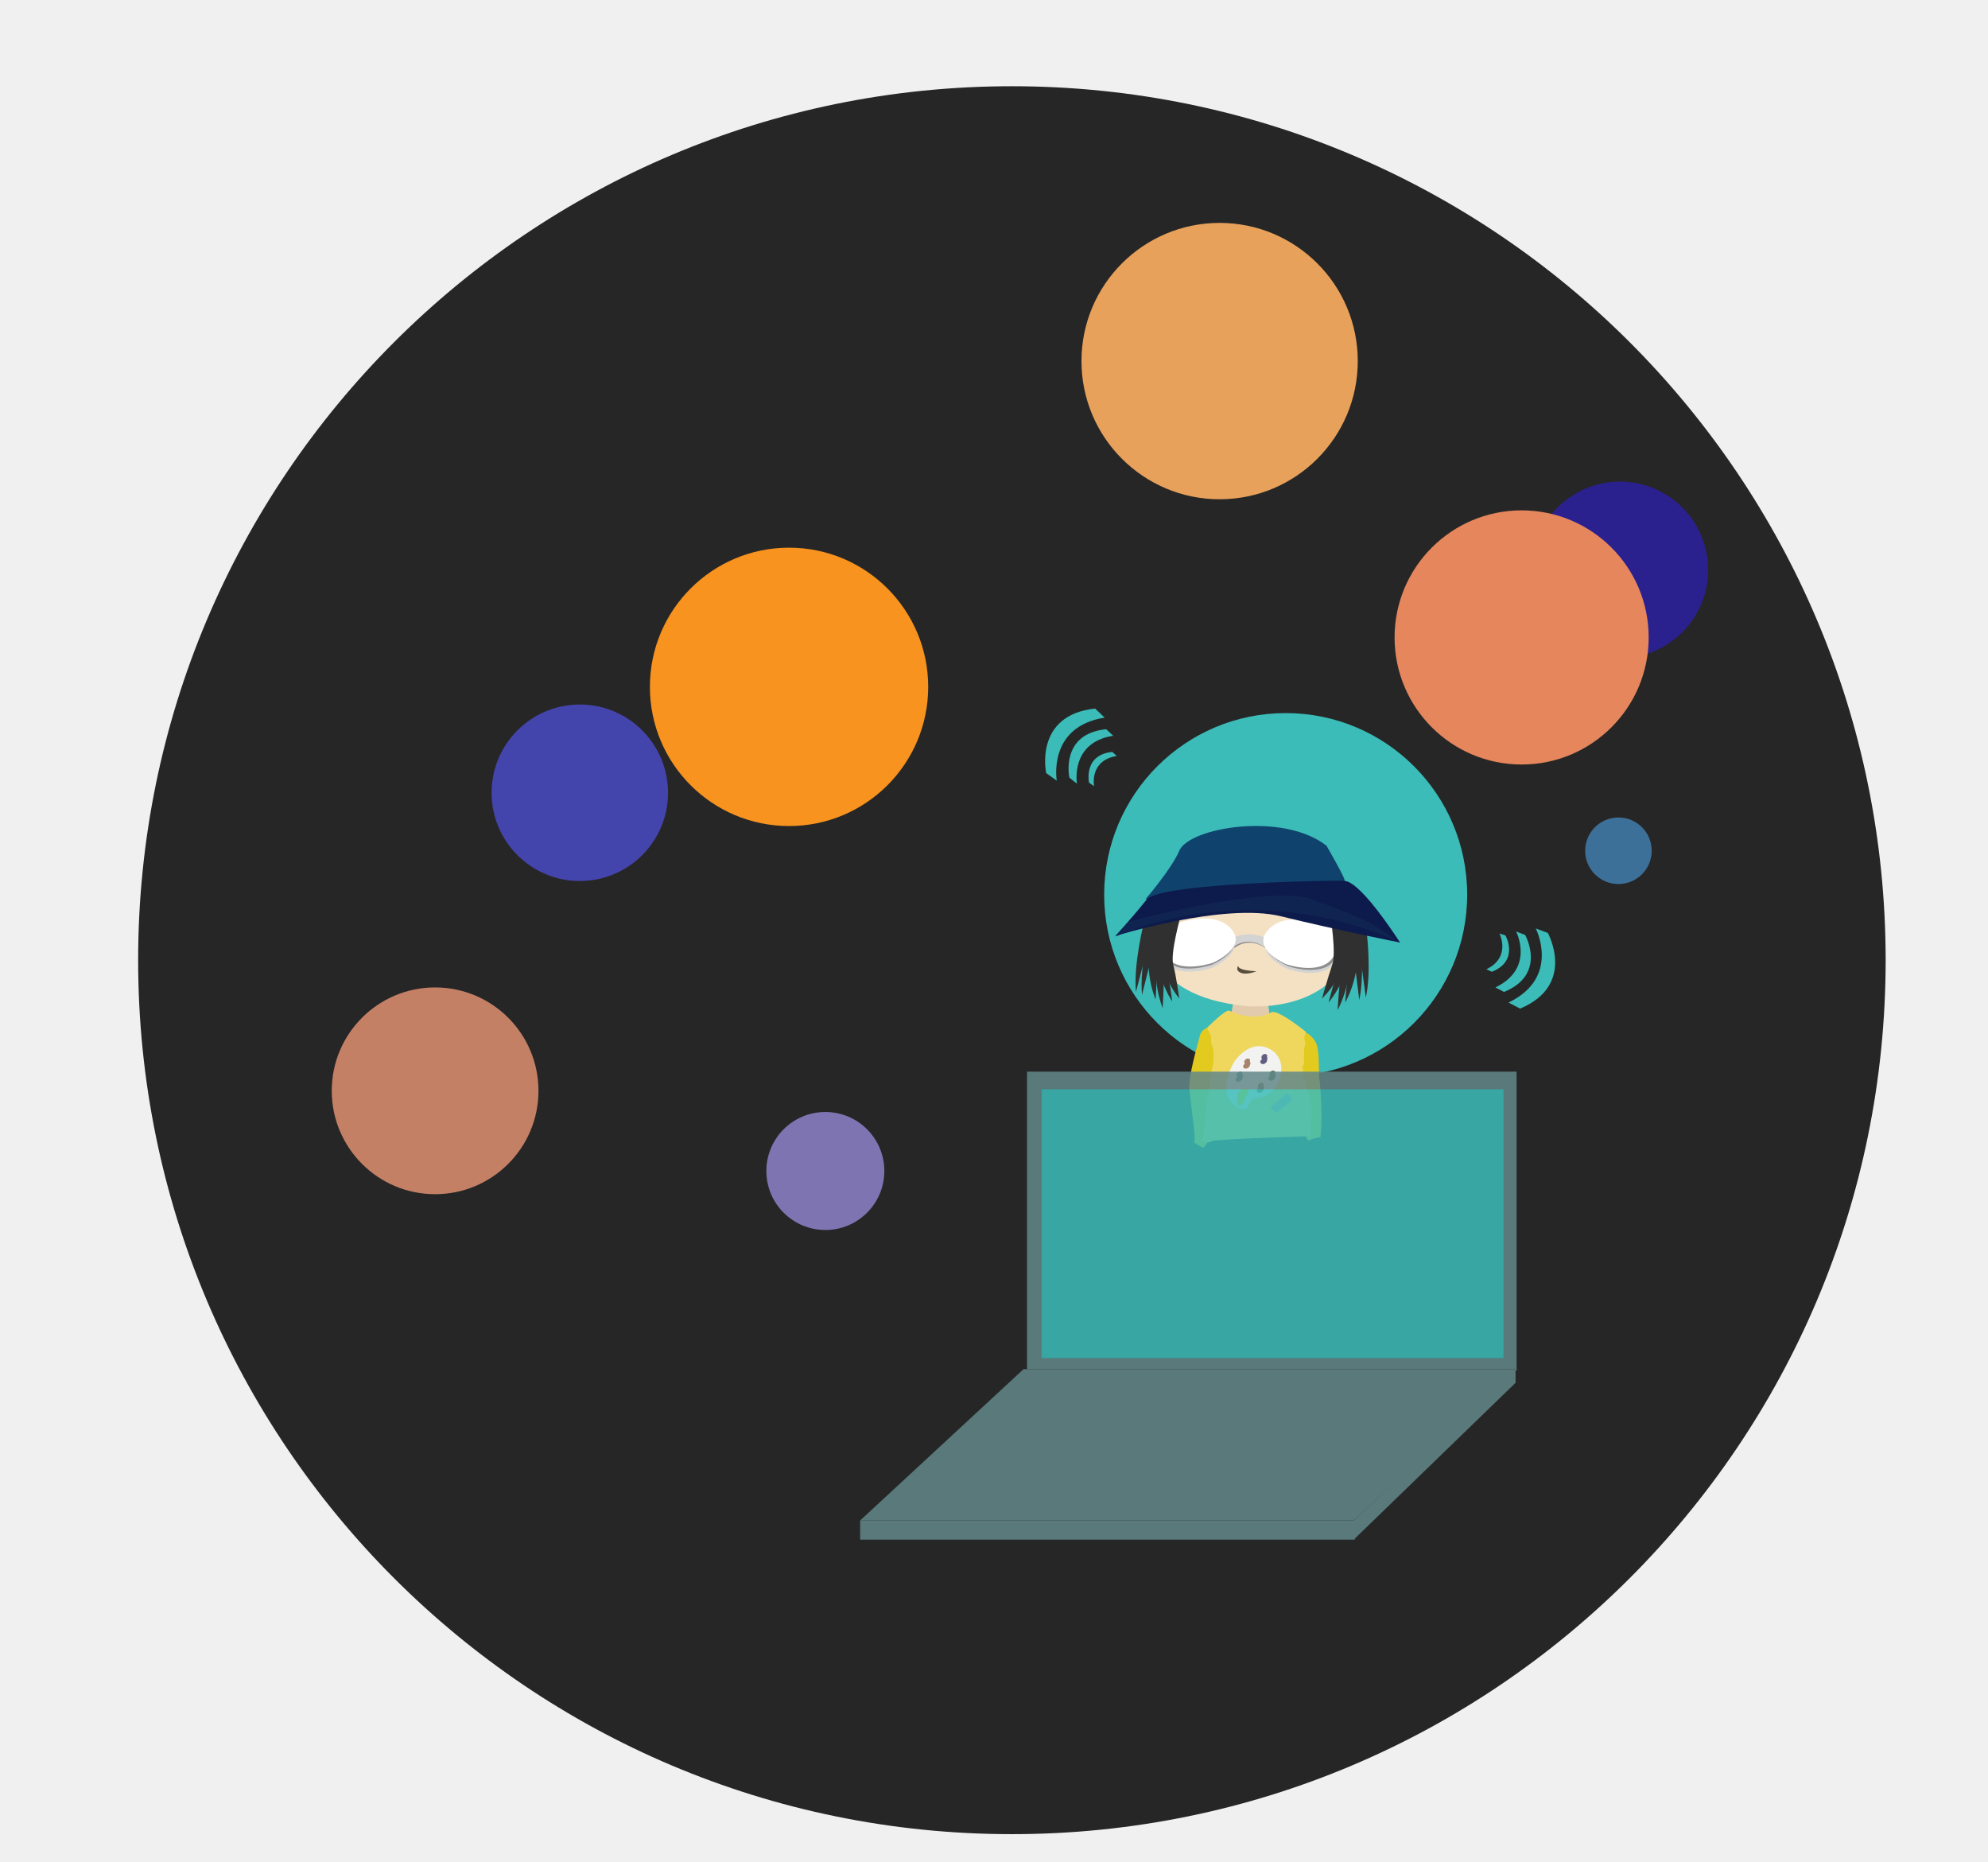
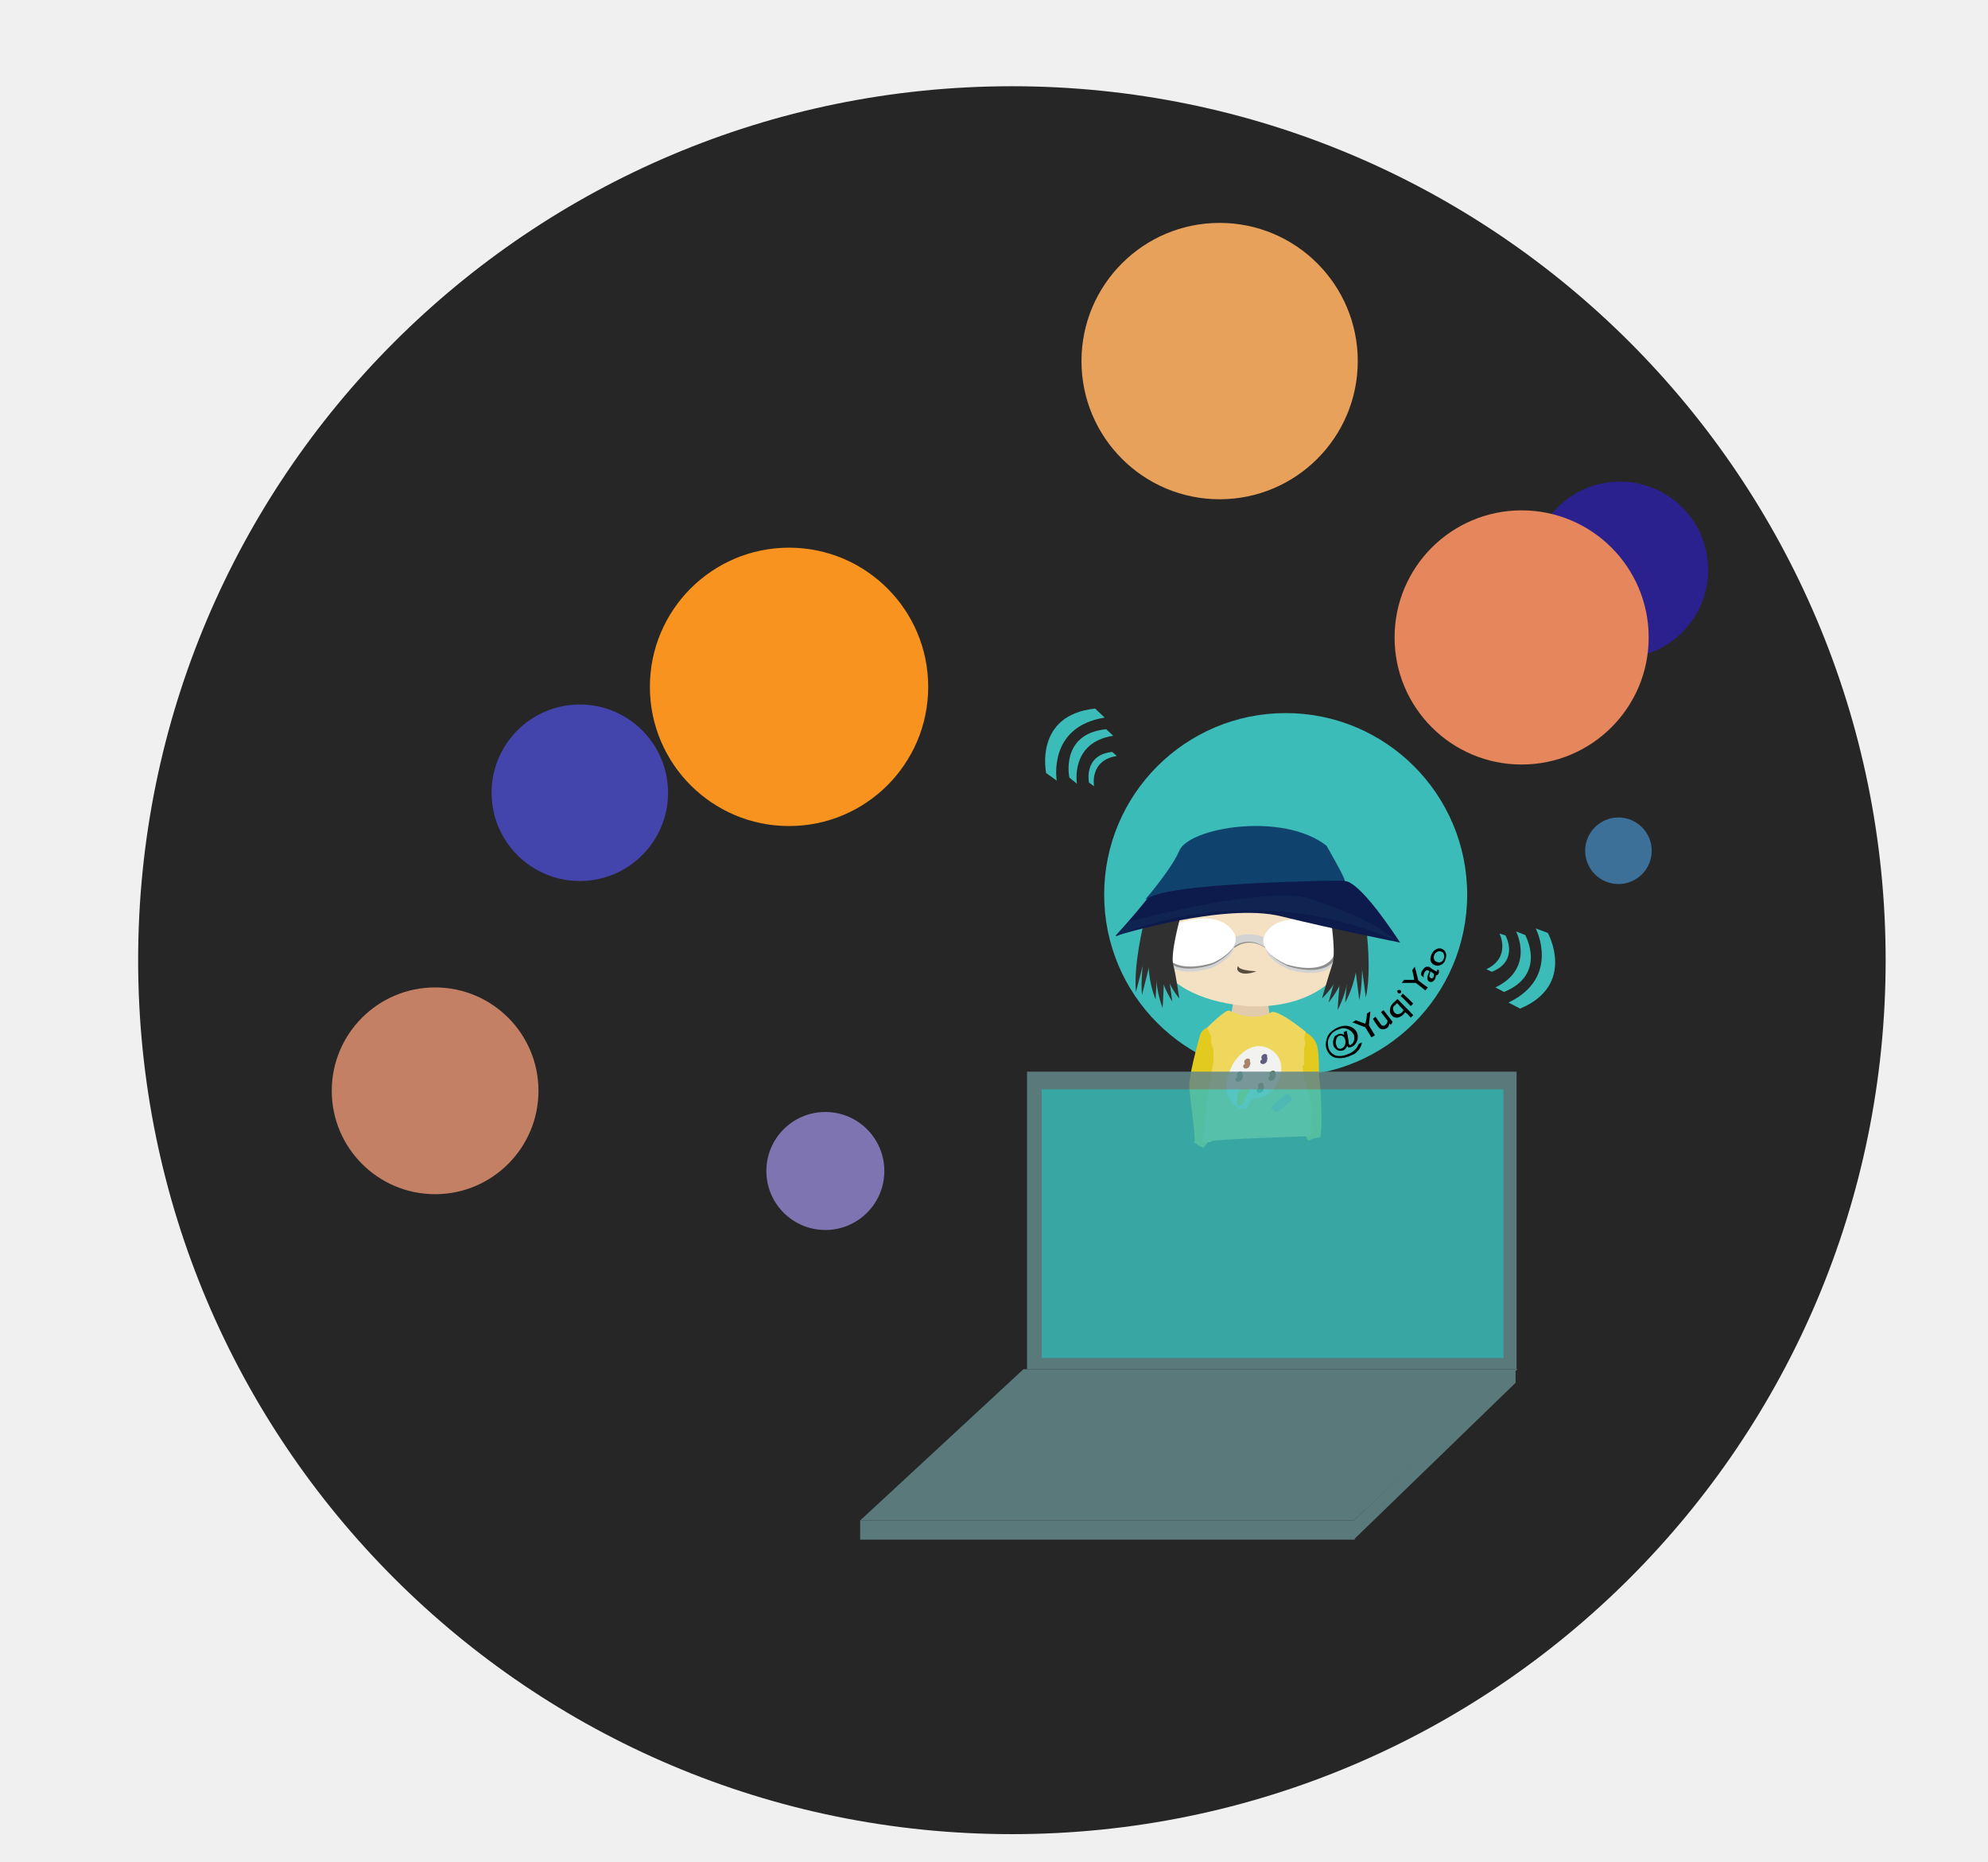
- <svg xmlns="http://www.w3.org/2000/svg" version="1.1" id="Layer_1" x="0px" y="0px" viewBox="0 0 394.3 369.2" style="enable-background:new 0 0 394.3 369.2;" xml:space="preserve">
+ <svg xmlns="http://www.w3.org/2000/svg" version="1.1" x="0px" y="0px" viewBox="0 0 394.3 369.2" style="enable-background:new 0 0 394.3 369.2;" xml:space="preserve">
  <style type="text/css">
	.st0{fill:#262626;}
	.st1{fill:#3BBCB8;}
	.st2{fill:#E2CBAC;}
	.st3{fill:#F4E1C3;}
	.st4{fill:#594D3E;}
	.st5{fill:#8E8E8D;}
	.st6{fill:#D3D3D3;}
	.st7{fill:#FFFFFF;}
	.st8{fill:#E2CA1E;}
	.st9{fill:#EFD75E;}
	.st10{fill:#303030;}
	.st11{fill:#0F436D;}
	.st12{fill:#0C1A4C;}
	.st13{fill:#102451;}
	.st14{fill:#F2F2F0;}
	.st15{fill:#FFE600;}
	.st16{fill:#51774D;}
	.st17{fill:#615D82;}
	.st18{fill:#A8836A;}
	.st19{fill:#468482;}
	.st20{fill:#6C754C;}
	.st21{fill:#B2A29D;}
	.st22{fill:#2A208E;}
	.st23{opacity:0.85;}
	.st24{fill:#628789;}
	.st25{fill:#F7931E;}
	.st26{fill:#E8A15B;}
	.st27{fill:#E5865C;}
	.st28{fill:#C48065;}
	.st29{fill:#7E74B2;}
	.st30{fill:#4444AD;}
	.st31{fill:#3D7099;}
</style>
-   <g id="Layer_7">
-     <circle class="st0" cx="200.7" cy="190.4" r="173.3" />
+   <g id="Layer_1">
+     <g id="Layer_7">
+       <circle class="st0" cx="200.7" cy="190.4" r="173.3" />
+     </g>
+     <g id="Layer_6">
+       <circle class="st1" cx="255" cy="177.4" r="36" />
+     </g>
+     <g id="me">
+       <path class="st2" d="M244.6,198.8l-0.5,2.8c0,0,7.8,1.2,7.8,0.3c-0.1-1-0.5-3.5-0.5-3.5S244.6,198.1,244.6,198.8z" />
+       <path class="st3" d="M227.9,183.8c0,0-1.7,13.7,19.3,15.7c0,0,18.8,2,21.7-14.5s-17.8-12.6-17.8-12.6l-22.9,8.3L227.9,183.8z" />
+       <path class="st4" d="M249.2,192.6c-4-0.2-3.6-1.1-3.6-1.1s-0.7,0.9,0.5,1.4S249.2,192.6,249.2,192.6z" />
+       <path class="st5" d="M251.5,186.3c-3.8-1.8-6.9-0.1-6.9-0.1l0.2,1.8c0,0,2.7-2.4,6.2,0L251.5,186.3z" />
+       <path class="st6" d="M251.3,186.1c-3.8-1.8-6.9-0.1-6.9-0.1l0.2,1.8c0,0,2.7-2.4,6.2,0L251.3,186.1z" />
+       <path class="st6" d="M231,185c0,0,8.4-4.1,12.6-0.2c4.2,3.9-3.2,7.1-3.2,7.1s-5.5,1.9-8.4-0.3C229.2,189.5,231,185,231,185z" />
+       <path class="st6" d="M264.8,185.1c0,0-8.5-4-12.6,0s3.3,7.1,3.3,7.1s5.5,1.9,8.4-0.4S264.8,185.1,264.8,185.1z" />
+       <path class="st5" d="M231,184.4c0,0,8.4-4.1,12.6-0.2c4.2,3.9-3.2,7.1-3.2,7.1s-5.5,1.9-8.4-0.3S231,184.4,231,184.4z" />
+       <path class="st5" d="M264.8,184.5c0,0-8.5-4-12.6,0s3.3,7.1,3.3,7.1s5.5,1.9,8.4-0.4C266.6,188.9,264.8,184.5,264.8,184.5z" />
+       <path class="st7" d="M231.2,184c0,0,8.4-4.1,12.6-0.2c4.2,3.9-3.2,7.1-3.2,7.1s-5.5,1.9-8.4-0.3C229.4,188.5,231.2,184,231.2,184z    " />
+       <path class="st7" d="M264.4,184.1c0,0-8.5-4-12.6,0s3.3,7.1,3.3,7.1s5.5,1.9,8.4-0.4C266.3,188.6,264.4,184.1,264.4,184.1z" />
+       <path class="st8" d="M239.4,203.8c0,0-1.1,0.4-1.4,1.5c-0.3,1.2-2.4,8.4-2.1,10.7c0.2,2.3,1.3,9.9,1,10.3    c-0.3,0.4,0.4,0.4,0.5,0.6c0.1,0.2,1.3,0.7,1.3,0.7l1.1-1.4l1.9-22L239.4,203.8z" />
+       <path class="st8" d="M258.9,204.7c0,0,1.5,0.6,2.2,2.3s0.4,6.3,0.6,7.1s0.6,8.1,0.3,10.3l-0.1,1.1c0,0-1.6,0.2-2.1,0.6    c-0.4,0.4-0.9-1-0.9-1l-1.8-19.2l1.1-1.2L258.9,204.7z" />
+       <path class="st9" d="M244.5,200.7c0,0,4.4,2,7.7,0c0,0,0.9-0.8,6.8,3.9c0,0-0.5,1.3-0.2,1.8s-0.2,1.6-0.2,1.6l0.1,0.6l-0.1,1.2    l0.1,1.2c0,0-0.4,0.4-0.4,0.5c0.1,0.2,0.2,0.9,0.2,0.9l-0.1,0.9l0.4,0.9l1.4,5.3l-0.2,4.9l-0.1,0.9c0,0-19.4,0.6-19.6,1    c-0.2,0.4-1.8,0.1-1.8,0.1s1.4-13.1,2.1-15.3c0,0,0.3-2.8-0.1-3.5s-0.3-2.1-0.3-2.1l-0.8-1.7c0,0,3.7-3.7,4.4-3.4    C244.5,200.7,244.5,200.7,244.5,200.7z" />
+       <path class="st10" d="M225.3,196.7c-0.5-5.4,1.5-13.4,1.5-13.4l2.3-1.2L225.3,196.7z" />
+       <path class="st10" d="M226.5,197.3c-0.5-5.8,1.6-14.3,1.6-14.3l2.3-1.2L226.5,197.3z" />
+       <path class="st10" d="M229.2,198.2c-3.3-8.4,0.2-16.6,0.2-16.6l3-0.8c0,0-3,7.3-2.9,9.9C229.5,193.3,229.2,198.2,229.2,198.2z" />
+       <path class="st10" d="M230.6,199.9c-3.3-8.8,0.3-17.5,0.3-17.5l3-0.9c0,0-3,7.8-3,10.5C230.9,194.7,230.6,199.9,230.6,199.9z" />
+       <path class="st10" d="M232.5,198.6c-4.8-7.6-2.9-16.3-2.9-16.3l2.8-1.3c0,0-1.6,7.8-1.1,10.3C231.9,193.7,232.5,198.6,232.5,198.6    z" />
+       <path class="st10" d="M233.9,198c-5.5-6.8-3.1-14.8-3.1-14.8l3.3-1.3c0,0-2,7.1-1.4,9.4C233.3,193.6,233.9,198,233.9,198z" />
+       <path class="st10" d="M270.9,197.8c1.2-5.4,0.1-13.5,0.1-13.5l-2.1-1.4L270.9,197.8z" />
+       <path class="st10" d="M269.6,198.3c1.2-5.7,0.1-14.4,0.1-14.4l-2.1-1.5L269.6,198.3z" />
+       <path class="st10" d="M266.8,198.8c4.3-7.9,1.8-16.5,1.8-16.5l-2.9-1.2c0,0,2.1,7.6,1.8,10.2C267.2,193.9,266.8,198.8,266.8,198.8    z" />
+       <path class="st10" d="M265.3,200.3c4.3-8.3,1.8-17.4,1.8-17.4l-2.9-1.2c0,0,2.1,8.1,1.8,10.7C265.6,195.2,265.3,200.3,265.3,200.3    z" />
+       <path class="st10" d="M263.5,198.8c5.7-7,4.8-15.8,4.8-15.8l-2.6-1.7c0,0,0.7,7.9-0.2,10.3C264.8,194,263.5,198.8,263.5,198.8z" />
+       <path class="st10" d="M262.2,198c6.3-6.1,4.8-14.4,4.8-14.4l-3.1-1.7c0,0,1.2,7.3,0.3,9.5C263.4,193.8,262.2,198,262.2,198z" />
+       <path class="st11" d="M266.7,174.6c0.1-0.5-3.6-6.9-3.6-6.9c-8.7-6.8-27.3-3.6-29.2,1c-0.9,2.2-3.8,6.2-6.7,9.6" />
+       <path class="st12" d="M227.4,178.4c2.9-3.5,39.3-3.8,39.3-3.8c-0.1,0.5,1.7-1.8,11,12.3c0,0-12.2-2.4-23.6-5.2    c-11.3-2.8-32.9,3.9-32.9,3.9S224.3,182.3,227.4,178.4" />
+       <path class="st13" d="M277.7,186.9c-30.4-13.7-56.4-1.2-56.4-1.2l2.5-2.9c0,0,29.4-8,37.1-4.2c0,0,8.9,3,12.8,5.6L277.7,186.9z" />
+       <path class="st14" d="M245.9,219.8c0,0-5.1-2-1.2-9.1c0,0,3.1-5,7.3-2.6c4.2,2.4,1.6,9.4-2.6,9.6c0,0-1.1,0-1.5,0.9    C247.5,219.5,247.3,220.3,245.9,219.8z" />
+       <path class="st15" d="M245.4,219c0,0-0.5-3,1.4-3.1s0.2,1.2,0.1,2C246.9,218.6,245.8,219.8,245.4,219z" />
+       <path class="st16" d="M252.9,212.9L252.9,212.9c0.1-0.3,0-0.6-0.4-0.6s-0.8,0.4-0.7,0.8c0,0.1,0.1,0.2,0.1,0.3l0,0    c-0.3,0.1-0.4,0.4-0.3,0.6c0.1,0.3,0.4,0.3,0.6,0.3c0.4-0.1,0.7-0.4,0.7-0.7C253.1,213.3,253,213.1,252.9,212.9z" />
+       <path class="st17" d="M251.3,209.6C251.2,209.6,251.2,209.6,251.3,209.6c0.1-0.3,0-0.6-0.4-0.6s-0.8,0.4-0.7,0.8    c0,0.1,0.1,0.2,0.1,0.3l0,0c-0.3,0.1-0.4,0.4-0.3,0.6c0.1,0.3,0.4,0.3,0.6,0.3c0.4-0.1,0.7-0.4,0.7-0.7    C251.4,209.9,251.4,209.7,251.3,209.6z" />
+       <path class="st18" d="M247.9,210.5L247.9,210.5c0.1-0.3,0-0.6-0.4-0.6s-0.8,0.4-0.7,0.8c0,0.1,0.1,0.2,0.1,0.3l0,0    c-0.3,0.1-0.4,0.4-0.3,0.6c0.1,0.3,0.4,0.3,0.6,0.3c0.4-0.1,0.7-0.4,0.7-0.7C248.1,210.9,248,210.7,247.9,210.5z" />
+       <path class="st19" d="M246.4,213.1L246.4,213.1c0.1-0.3,0-0.6-0.4-0.6s-0.8,0.4-0.7,0.8c0,0.1,0.1,0.2,0.1,0.3l0,0    c-0.3,0.1-0.4,0.4-0.3,0.6c0.1,0.3,0.4,0.3,0.6,0.3c0.4-0.1,0.7-0.4,0.7-0.7C246.6,213.5,246.6,213.3,246.4,213.1z" />
+       <path class="st20" d="M250.6,215.3L250.6,215.3c0.1-0.3,0-0.6-0.4-0.6s-0.8,0.4-0.7,0.8c0,0.1,0.1,0.2,0.1,0.3l0,0    c-0.3,0.1-0.4,0.4-0.3,0.6c0.1,0.3,0.4,0.3,0.6,0.3c0.4-0.1,0.7-0.4,0.7-0.7C250.8,215.7,250.7,215.5,250.6,215.3z" />
+       <path class="st21" d="M252.2,219.4l2.9-2.4c0.1-0.1,0.3-0.1,0.4,0l0.7,0.8c0.1,0.1,0.1,0.3,0,0.4l-2.9,2.3c-0.1,0.1-0.3,0.1-0.4,0    l-0.8-0.8C252.1,219.7,252.1,219.5,252.2,219.4z" />
+     </g>
+     <g id="Layer_4">
+       <circle class="st22" cx="321.3" cy="113" r="17.5" />
+       <g class="st23">
+         <rect x="203.7" y="212.5" class="st24" width="97.1" height="59" />
+         <polyline class="st24" points="301,271.5 268.5,301.5 170.6,301.5 203,271.5    " />
+         <polyline class="st24" points="170.6,301.5 170.6,305.3 268.7,305.3 268.7,301.5    " />
+         <polygon class="st24" points="268.5,305.3 300.6,274.2 300.6,271.5 268.5,301.5    " />
+         <rect x="206.6" y="216" class="st1" width="91.6" height="53.3" />
+       </g>
+       <circle class="st25" cx="156.5" cy="136.2" r="27.6" />
+       <circle class="st26" cx="241.9" cy="71.6" r="27.4" />
+       <circle class="st27" cx="301.8" cy="126.4" r="25.2" />
+       <circle class="st28" cx="86.3" cy="216.3" r="20.5" />
+       <circle class="st29" cx="163.7" cy="232.2" r="11.7" />
+       <circle class="st30" cx="115" cy="157.2" r="17.5" />
+       <circle class="st31" cx="321" cy="168.7" r="6.6" />
+       <path class="st1" d="M219.1,142.3c-11.4,1.8-9.5,12.5-9.5,12.5l-2.1-1.5c0,0-2.5-11.5,9.7-12.8L219.1,142.3z" />
+       <path class="st1" d="M220.8,145.9c-8.6,1.3-7.2,9.5-7.2,9.5l-1.5-1.2c0,0-1.9-8.7,7.3-9.6L220.8,145.9z" />
+       <path class="st1" d="M221.5,149.9c-5.5,0.9-4.5,6-4.5,6l-1-0.7c0,0-1.2-5.5,4.6-6.1L221.5,149.9z" />
+       <path class="st1" d="M299.2,198.8c10.4-5,5.4-14.7,5.4-14.7l2.4,0.9c0,0,5.7,10.3-5.5,15L299.2,198.8z" />
+       <path class="st1" d="M296.6,195.8c7.9-3.8,4.1-11.1,4.1-11.1l1.8,0.7c0,0,4.4,7.8-4.2,11.3L296.6,195.8z" />
+       <path class="st1" d="M294.8,192.2c5-2.4,2.6-7.1,2.6-7.1l1.2,0.4c0,0,2.8,5-2.7,7.2L294.8,192.2z" />
+     </g>
+     <g>
+       <g>
+         <path d="M265.4,205.1c0.4-0.2,0.8-0.1,1.2,0.1c0-0.2-0.1-0.3-0.1-0.5c0.2-0.1,0.3-0.2,0.6-0.3c0.2,1,0.3,1.4,0.4,2.4     c0,0.1,0,0.2,0.1,0.3c0,0.1,0.1,0.1,0.1,0.1c0.1,0,0.1,0,0.2,0c0.1-0.1,0.3-0.2,0.5-0.5c0.2-0.3,0.2-0.6,0.2-0.9     c0-0.3,0-0.6-0.2-0.8c-0.3-0.5-0.7-0.8-1.3-1c-0.6-0.2-1.2-0.1-1.8,0.2c-0.8,0.3-1.3,0.8-1.6,1.4c-0.4,0.7-0.4,1.4-0.2,2.2     c0.2,0.7,0.7,1.2,1.4,1.5c0.7,0.2,1.6,0.1,2.5-0.3c0.6-0.2,1-0.5,1.4-0.9c0.1-0.1,0.3-0.3,0.4-0.5c0.1-0.2,0.2-0.4,0.3-0.6     c0.2-0.1,0.4-0.2,0.6-0.3c0,0.3-0.1,0.6-0.3,1c-0.2,0.4-0.5,0.7-0.8,1c-0.3,0.3-0.8,0.5-1.3,0.7c-1.1,0.5-2.2,0.5-3,0.3     c-0.8-0.3-1.3-0.9-1.6-1.7c-0.2-0.6-0.2-1.2,0-1.8c0.1-0.6,0.4-1.1,0.8-1.5c0.4-0.4,0.9-0.7,1.5-1c0.8-0.3,1.5-0.4,2.2-0.2     c0.7,0.2,1.2,0.6,1.5,1.2c0.2,0.3,0.2,0.7,0.2,1.1c0,0.4-0.2,0.8-0.4,1.1c-0.2,0.3-0.5,0.6-0.9,0.7c-0.2,0.1-0.4,0.1-0.5,0.1     s-0.2-0.1-0.3-0.3c-0.1,0.2-0.2,0.4-0.4,0.6c-0.2,0.2-0.3,0.3-0.5,0.3c-0.4,0.1-0.7,0.1-1.1-0.1c-0.3-0.2-0.6-0.5-0.7-0.8     c-0.1-0.3-0.1-0.7-0.1-1c0.1-0.4,0.2-0.7,0.4-1C264.9,205.4,265.2,205.2,265.4,205.1z M265.1,207.4c0.1,0.3,0.2,0.4,0.4,0.5     s0.4,0.1,0.6,0c0.3-0.1,0.6-0.4,0.7-0.8c0.1-0.4,0.1-0.8-0.1-1.2c-0.1-0.3-0.3-0.4-0.5-0.5c-0.2-0.1-0.4-0.1-0.6,0     c-0.3,0.1-0.5,0.4-0.6,0.8C264.9,206.6,264.9,207,265.1,207.4z" />
+         <path d="M271.1,201c0.3-0.2,0.4-0.3,0.7-0.4c-0.1,1.1-0.2,1.6-0.3,2.7c0.5,0.8,0.7,1.2,1.2,2c-0.3,0.2-0.4,0.2-0.7,0.4     c-0.5-0.8-0.7-1.2-1.2-2c-1.1-0.4-1.6-0.6-2.6-1c0.3-0.1,0.4-0.2,0.7-0.4c0.7,0.3,1.1,0.4,1.9,0.7     C271,202.2,271.1,201.8,271.1,201z" />
+         <path d="M275.8,203.2c-0.1-0.1-0.1-0.2-0.2-0.3c0,0.2-0.1,0.4-0.2,0.6c-0.1,0.2-0.2,0.3-0.4,0.4c-0.2,0.1-0.4,0.2-0.6,0.2     c-0.2,0-0.4,0-0.6-0.1c-0.2-0.1-0.4-0.3-0.6-0.6c-0.4-0.6-0.6-0.8-0.9-1.4c0.2-0.1,0.3-0.2,0.5-0.4c0.4,0.6,0.6,0.8,1,1.4     c0.2,0.3,0.3,0.4,0.5,0.4c0.2,0,0.3,0,0.5-0.2c0.3-0.2,0.4-0.5,0.4-0.8c-0.5-0.7-0.8-1-1.3-1.7c0.2-0.2,0.3-0.2,0.5-0.4     c0.7,0.9,1.1,1.4,1.8,2.3C276.1,203,276,203,275.8,203.2z" />
+         <path d="M276.3,198.9c0.4-0.3,0.5-0.5,0.9-0.8c1.2,1.3,1.9,1.9,3.1,3.2c-0.2,0.2-0.3,0.3-0.5,0.5c-0.4-0.5-0.6-0.7-1.1-1.1     c-0.2,0.3-0.3,0.4-0.5,0.6c-0.4,0.3-0.8,0.5-1.2,0.5c-0.4,0-0.8-0.2-1-0.5c-0.3-0.4-0.4-0.7-0.3-1.1     C275.7,199.6,276,199.3,276.3,198.9z M278.4,200.3c-0.5-0.5-0.8-0.8-1.3-1.4c-0.1,0.1-0.2,0.2-0.3,0.3c-0.2,0.2-0.3,0.3-0.4,0.4     c-0.1,0.1-0.1,0.2-0.1,0.2s0,0.2,0,0.2c0,0.3,0.1,0.5,0.2,0.7c0.2,0.2,0.4,0.4,0.7,0.4c0.3,0,0.5-0.1,0.8-0.3     c0.1-0.1,0.1-0.1,0.1-0.1C278.2,200.6,278.2,200.5,278.4,200.3C278.3,200.4,278.3,200.4,278.4,200.3     C278.4,200.3,278.4,200.3,278.4,200.3z" />
+         <path d="M277.2,196.4c0.1-0.1,0.2-0.1,0.3-0.1c0.1,0,0.2,0,0.3,0.1c0.1,0.1,0.1,0.1,0.1,0.2s0,0.2-0.1,0.3     c-0.1,0.1-0.2,0.1-0.3,0.1c-0.1,0-0.2,0-0.2-0.1c-0.1-0.1-0.1-0.1-0.1-0.2C277.1,196.6,277.1,196.5,277.2,196.4z M277.8,197.5     c0.2-0.2,0.3-0.3,0.4-0.5c0.9,0.8,1.3,1.2,2.1,2c-0.2,0.2-0.3,0.3-0.5,0.5C279.1,198.8,278.7,198.3,277.8,197.5z" />
+         <path d="M280.1,192.4c0.2-0.3,0.3-0.4,0.5-0.7c0.3,1,0.4,1.6,0.7,2.7c0.8,0.6,1.1,0.9,1.9,1.4c-0.2,0.2-0.3,0.4-0.5,0.6     c-0.7-0.6-1.1-0.9-1.9-1.5c-1.1,0-1.7,0-2.8,0c0.2-0.2,0.3-0.4,0.5-0.6c0.8,0,1.2,0,2,0C280.4,193.6,280.3,193.2,280.1,192.4z" />
+         <path d="M283.7,191.9c0.4,0.3,0.6,0.4,1.1,0.7c0.1,0.1,0.1,0,0.2,0c0-0.1,0.1-0.2,0.1-0.4c0.1,0.1,0.2,0.1,0.3,0.2     c0,0.2,0,0.3,0,0.4c0,0.1-0.1,0.2-0.1,0.3c-0.2,0.3-0.3,0.3-0.5,0.3c0,0.3-0.1,0.7-0.3,0.9c-0.1,0.2-0.3,0.3-0.5,0.4     c-0.2,0.1-0.4,0-0.6-0.1c-0.2-0.1-0.2-0.3-0.3-0.5c0-0.2,0-0.5,0.1-0.7c0.1-0.3,0.2-0.5,0.3-0.8c-0.1,0-0.1-0.1-0.1-0.1     c-0.3-0.2-0.6-0.1-0.8,0.2c-0.2,0.3-0.3,0.7-0.2,1.1c-0.2-0.1-0.3-0.2-0.5-0.4c-0.1-0.4,0-0.7,0.3-1.1c0.2-0.3,0.4-0.5,0.7-0.6     c0.1,0,0.2,0,0.3,0c0.1,0,0.2,0,0.3,0C283.4,191.7,283.5,191.8,283.7,191.9z M284.4,193.1c-0.3-0.2-0.4-0.3-0.7-0.5     c0,0.2-0.1,0.3-0.1,0.5c-0.1,0.2-0.1,0.4-0.1,0.5c0,0.1,0.1,0.2,0.2,0.3c0.1,0.1,0.2,0.1,0.3,0.1c0.1,0,0.2-0.1,0.3-0.2     C284.4,193.6,284.4,193.4,284.4,193.1z" />
+         <path d="M284,189.1c0.2-0.4,0.5-0.7,0.9-0.9c0.4-0.2,0.8-0.2,1.2,0c0.4,0.2,0.6,0.5,0.7,0.9c0.1,0.4,0,0.9-0.2,1.4     c-0.2,0.5-0.6,0.8-1,0.9c-0.4,0.2-0.8,0.1-1.2-0.1c-0.4-0.2-0.6-0.5-0.7-1C283.7,189.9,283.8,189.5,284,189.1z M284.5,189.3     c-0.1,0.3-0.2,0.5-0.1,0.8c0.1,0.3,0.2,0.5,0.5,0.6c0.2,0.1,0.5,0.2,0.8,0.1c0.3-0.1,0.5-0.3,0.6-0.6c0.2-0.3,0.2-0.6,0.1-0.9     c-0.1-0.3-0.2-0.5-0.5-0.6c-0.3-0.1-0.5-0.1-0.8,0C284.8,188.9,284.6,189,284.5,189.3z" />
+       </g>
+     </g>
  </g>
-   <g id="Layer_6">
-     <circle class="st1" cx="255" cy="177.4" r="36" />
-   </g>
-   <g id="me">
-     <path class="st2" d="M244.6,198.8l-0.5,2.8c0,0,7.8,1.2,7.8,0.3c-0.1-1-0.5-3.5-0.5-3.5S244.6,198.1,244.6,198.8z" />
-     <path class="st3" d="M227.9,183.8c0,0-1.7,13.7,19.3,15.7c0,0,18.8,2,21.7-14.5c2.9-16.5-17.8-12.6-17.8-12.6l-22.9,8.3   L227.9,183.8z" />
-     <path class="st4" d="M249.2,192.6c-4-0.2-3.6-1.1-3.6-1.1s-0.7,0.9,0.5,1.4S249.2,192.6,249.2,192.6z" />
-     <path class="st5" d="M251.5,186.3c-3.8-1.8-6.9-0.1-6.9-0.1l0.2,1.8c0,0,2.7-2.4,6.2,0L251.5,186.3z" />
-     <path class="st6" d="M251.3,186.1c-3.8-1.8-6.9-0.1-6.9-0.1l0.2,1.8c0,0,2.7-2.4,6.2,0L251.3,186.1z" />
-     <path class="st6" d="M231,185c0,0,8.4-4.1,12.6-0.2c4.2,3.9-3.2,7.1-3.2,7.1s-5.5,1.9-8.4-0.3C229.2,189.5,231,185,231,185z" />
-     <path class="st6" d="M264.8,185.1c0,0-8.5-4-12.6,0c-4.1,4,3.3,7.1,3.3,7.1s5.5,1.9,8.4-0.4S264.8,185.1,264.8,185.1z" />
-     <path class="st5" d="M231,184.4c0,0,8.4-4.1,12.6-0.2c4.2,3.9-3.2,7.1-3.2,7.1s-5.5,1.9-8.4-0.3S231,184.4,231,184.4z" />
-     <path class="st5" d="M264.8,184.5c0,0-8.5-4-12.6,0c-4.1,4,3.3,7.1,3.3,7.1s5.5,1.9,8.4-0.4C266.6,188.9,264.8,184.5,264.8,184.5z" />
-     <path class="st7" d="M231.2,184c0,0,8.4-4.1,12.6-0.2c4.2,3.9-3.2,7.1-3.2,7.1s-5.5,1.9-8.4-0.3C229.4,188.5,231.2,184,231.2,184z" />
-     <path class="st7" d="M264.4,184.1c0,0-8.5-4-12.6,0c-4.1,4,3.3,7.1,3.3,7.1s5.5,1.9,8.4-0.4C266.3,188.6,264.4,184.1,264.4,184.1z" />
-     <path class="st8" d="M239.4,203.8c0,0-1.1,0.4-1.4,1.5c-0.3,1.2-2.4,8.4-2.1,10.7c0.2,2.3,1.3,9.9,1,10.3c-0.3,0.4,0.4,0.4,0.5,0.6   c0.1,0.2,1.3,0.7,1.3,0.7l1.1-1.4l1.9-22L239.4,203.8z" />
-     <path class="st8" d="M258.9,204.7c0,0,1.5,0.6,2.2,2.3c0.7,1.7,0.4,6.3,0.6,7.1c0.2,0.8,0.6,8.1,0.3,10.3l-0.1,1.1   c0,0-1.6,0.2-2.1,0.6c-0.4,0.4-0.9-1-0.9-1l-1.8-19.2l1.1-1.2L258.9,204.7z" />
-     <path class="st9" d="M244.5,200.7c0,0,4.4,2,7.7,0c0,0,0.9-0.8,6.8,3.9c0,0-0.5,1.3-0.2,1.8c0.3,0.5-0.2,1.6-0.2,1.6l0.1,0.6   l-0.1,1.2l0.1,1.2c0,0-0.4,0.4-0.4,0.5c0.1,0.2,0.2,0.9,0.2,0.9l-0.1,0.9l0.4,0.9l1.4,5.3l-0.2,4.9l-0.1,0.9c0,0-19.4,0.6-19.6,1   c-0.2,0.4-1.8,0.1-1.8,0.1s1.4-13.1,2.1-15.3c0,0,0.3-2.8-0.1-3.5s-0.3-2.1-0.3-2.1l-0.8-1.7c0,0,3.7-3.7,4.4-3.4   C244.5,200.7,244.5,200.7,244.5,200.7z" />
-     <path class="st10" d="M225.3,196.7c-0.5-5.4,1.5-13.4,1.5-13.4l2.3-1.2L225.3,196.7z" />
-     <path class="st10" d="M226.5,197.3c-0.5-5.8,1.6-14.3,1.6-14.3l2.3-1.2L226.5,197.3z" />
-     <path class="st10" d="M229.2,198.2c-3.3-8.4,0.2-16.6,0.2-16.6l3-0.8c0,0-3,7.3-2.9,9.9C229.5,193.3,229.2,198.2,229.2,198.2z" />
-     <path class="st10" d="M230.6,199.9c-3.3-8.8,0.3-17.5,0.3-17.5l3-0.9c0,0-3,7.8-3,10.5C230.9,194.7,230.6,199.9,230.6,199.9z" />
-     <path class="st10" d="M232.5,198.6c-4.8-7.6-2.9-16.3-2.9-16.3l2.8-1.3c0,0-1.6,7.8-1.1,10.3C231.9,193.7,232.5,198.6,232.5,198.6z   " />
-     <path class="st10" d="M233.9,198c-5.5-6.8-3.1-14.8-3.1-14.8l3.3-1.3c0,0-2,7.1-1.4,9.4C233.3,193.6,233.9,198,233.9,198z" />
-     <path class="st10" d="M270.9,197.8c1.2-5.4,0.1-13.5,0.1-13.5l-2.1-1.4L270.9,197.8z" />
-     <path class="st10" d="M269.6,198.3c1.2-5.7,0.1-14.4,0.1-14.4l-2.1-1.5L269.6,198.3z" />
-     <path class="st10" d="M266.8,198.8c4.3-7.9,1.8-16.5,1.8-16.5l-2.9-1.2c0,0,2.1,7.6,1.8,10.2C267.2,193.9,266.8,198.8,266.8,198.8z   " />
-     <path class="st10" d="M265.3,200.3c4.3-8.3,1.8-17.4,1.8-17.4l-2.9-1.2c0,0,2.1,8.1,1.8,10.7C265.6,195.2,265.3,200.3,265.3,200.3z   " />
-     <path class="st10" d="M263.5,198.8c5.7-7,4.8-15.8,4.8-15.8l-2.6-1.7c0,0,0.7,7.9-0.2,10.3C264.8,194,263.5,198.8,263.5,198.8z" />
-     <path class="st10" d="M262.2,198c6.3-6.1,4.8-14.4,4.8-14.4l-3.1-1.7c0,0,1.2,7.3,0.3,9.5C263.4,193.8,262.2,198,262.2,198z" />
-     <path class="st11" d="M266.7,174.6c0.1-0.5-3.6-6.9-3.6-6.9c-8.7-6.8-27.3-3.6-29.2,1c-0.9,2.2-3.8,6.2-6.7,9.6" />
-     <path class="st12" d="M227.4,178.4c2.9-3.5,39.3-3.8,39.3-3.8c-0.1,0.5,1.7-1.8,11,12.3c0,0-12.2-2.4-23.6-5.2   c-11.3-2.8-32.9,3.9-32.9,3.9S224.3,182.3,227.4,178.4" />
-     <path class="st13" d="M277.7,186.9c-30.4-13.7-56.4-1.2-56.4-1.2l2.5-2.9c0,0,29.4-8,37.1-4.2c0,0,8.9,3,12.8,5.6L277.7,186.9z" />
-     <path class="st14" d="M245.9,219.8c0,0-5.1-2-1.2-9.1c0,0,3.1-5,7.3-2.6c4.2,2.4,1.6,9.4-2.6,9.6c0,0-1.1,0-1.5,0.9   C247.5,219.5,247.3,220.3,245.9,219.8z" />
-     <path class="st15" d="M245.4,219c0,0-0.5-3,1.4-3.1c1.9-0.1,0.2,1.2,0.1,2C246.9,218.6,245.8,219.8,245.4,219z" />
-     <path class="st16" d="M252.9,212.9C252.9,212.9,252.9,212.9,252.9,212.9c0.1-0.3,0-0.6-0.4-0.6c-0.4,0-0.8,0.4-0.7,0.8   c0,0.1,0.1,0.2,0.1,0.3l0,0c-0.3,0.1-0.4,0.4-0.3,0.6c0.1,0.3,0.4,0.3,0.6,0.3c0.4-0.1,0.7-0.4,0.7-0.7   C253.1,213.3,253,213.1,252.9,212.9z" />
-     <path class="st17" d="M251.3,209.6C251.2,209.6,251.2,209.6,251.3,209.6c0.1-0.3,0-0.6-0.4-0.6c-0.4,0-0.8,0.4-0.7,0.8   c0,0.1,0.1,0.2,0.1,0.3l0,0c-0.3,0.1-0.4,0.4-0.3,0.6c0.1,0.3,0.4,0.3,0.6,0.3c0.4-0.1,0.7-0.4,0.7-0.7   C251.4,209.9,251.4,209.7,251.3,209.6z" />
-     <path class="st18" d="M247.9,210.5L247.9,210.5c0.1-0.3,0-0.6-0.4-0.6c-0.4,0-0.8,0.4-0.7,0.8c0,0.1,0.1,0.2,0.1,0.3l0,0   c-0.3,0.1-0.4,0.4-0.3,0.6c0.1,0.3,0.4,0.3,0.6,0.3c0.4-0.1,0.7-0.4,0.7-0.7C248.1,210.9,248,210.7,247.9,210.5z" />
-     <path class="st19" d="M246.4,213.1C246.4,213.1,246.4,213.1,246.4,213.1c0.1-0.3,0-0.6-0.4-0.6c-0.4,0-0.8,0.4-0.7,0.8   c0,0.1,0.1,0.2,0.1,0.3l0,0c-0.3,0.1-0.4,0.4-0.3,0.6c0.1,0.3,0.4,0.3,0.6,0.3c0.4-0.1,0.7-0.4,0.7-0.7   C246.6,213.5,246.6,213.3,246.4,213.1z" />
-     <path class="st20" d="M250.6,215.3L250.6,215.3c0.1-0.3,0-0.6-0.4-0.6c-0.4,0-0.8,0.4-0.7,0.8c0,0.1,0.1,0.2,0.1,0.3l0,0   c-0.3,0.1-0.4,0.4-0.3,0.6c0.1,0.3,0.4,0.3,0.6,0.3c0.4-0.1,0.7-0.4,0.7-0.7C250.8,215.7,250.7,215.5,250.6,215.3z" />
-     <path class="st21" d="M252.2,219.4l2.9-2.4c0.1-0.1,0.3-0.1,0.4,0l0.7,0.8c0.1,0.1,0.1,0.3,0,0.4l-2.9,2.3c-0.1,0.1-0.3,0.1-0.4,0   l-0.8-0.8C252.1,219.7,252.1,219.5,252.2,219.4z" />
-   </g>
-   <g id="Layer_4">
-     <circle class="st22" cx="321.3" cy="113" r="17.5" />
-     <g class="st23">
-       <rect x="203.7" y="212.5" class="st24" width="97.1" height="59" />
-       <polyline class="st24" points="301,271.5 268.5,301.5 170.6,301.5 203,271.5   " />
-       <polyline class="st24" points="170.6,301.5 170.6,305.3 268.7,305.3 268.7,301.5   " />
-       <polygon class="st24" points="268.5,305.3 300.6,274.2 300.6,271.5 268.5,301.5   " />
-       <rect x="206.6" y="216" class="st1" width="91.6" height="53.3" />
-     </g>
-     <circle class="st25" cx="156.5" cy="136.2" r="27.6" />
-     <circle class="st26" cx="241.9" cy="71.6" r="27.4" />
-     <circle class="st27" cx="301.8" cy="126.4" r="25.2" />
-     <circle class="st28" cx="86.3" cy="216.3" r="20.5" />
-     <circle class="st29" cx="163.7" cy="232.2" r="11.7" />
-     <circle class="st30" cx="115" cy="157.2" r="17.5" />
-     <circle class="st31" cx="321" cy="168.7" r="6.6" />
-     <path class="st1" d="M219.1,142.3c-11.4,1.8-9.5,12.5-9.5,12.5l-2.1-1.5c0,0-2.5-11.5,9.7-12.8L219.1,142.3z" />
-     <path class="st1" d="M220.8,145.9c-8.6,1.3-7.2,9.5-7.2,9.5l-1.5-1.2c0,0-1.9-8.7,7.3-9.6L220.8,145.9z" />
-     <path class="st1" d="M221.5,149.9c-5.5,0.9-4.5,6-4.5,6l-1-0.7c0,0-1.2-5.5,4.6-6.1L221.5,149.9z" />
-     <path class="st1" d="M299.2,198.8c10.4-5,5.4-14.7,5.4-14.7l2.4,0.9c0,0,5.7,10.3-5.5,15L299.2,198.8z" />
-     <path class="st1" d="M296.6,195.8c7.9-3.8,4.1-11.1,4.1-11.1l1.8,0.7c0,0,4.4,7.8-4.2,11.3L296.6,195.8z" />
-     <path class="st1" d="M294.8,192.2c5-2.4,2.6-7.1,2.6-7.1l1.2,0.4c0,0,2.8,5-2.7,7.2L294.8,192.2z" />
-   </g>
+   <g id="signature">
+ </g>
</svg>
